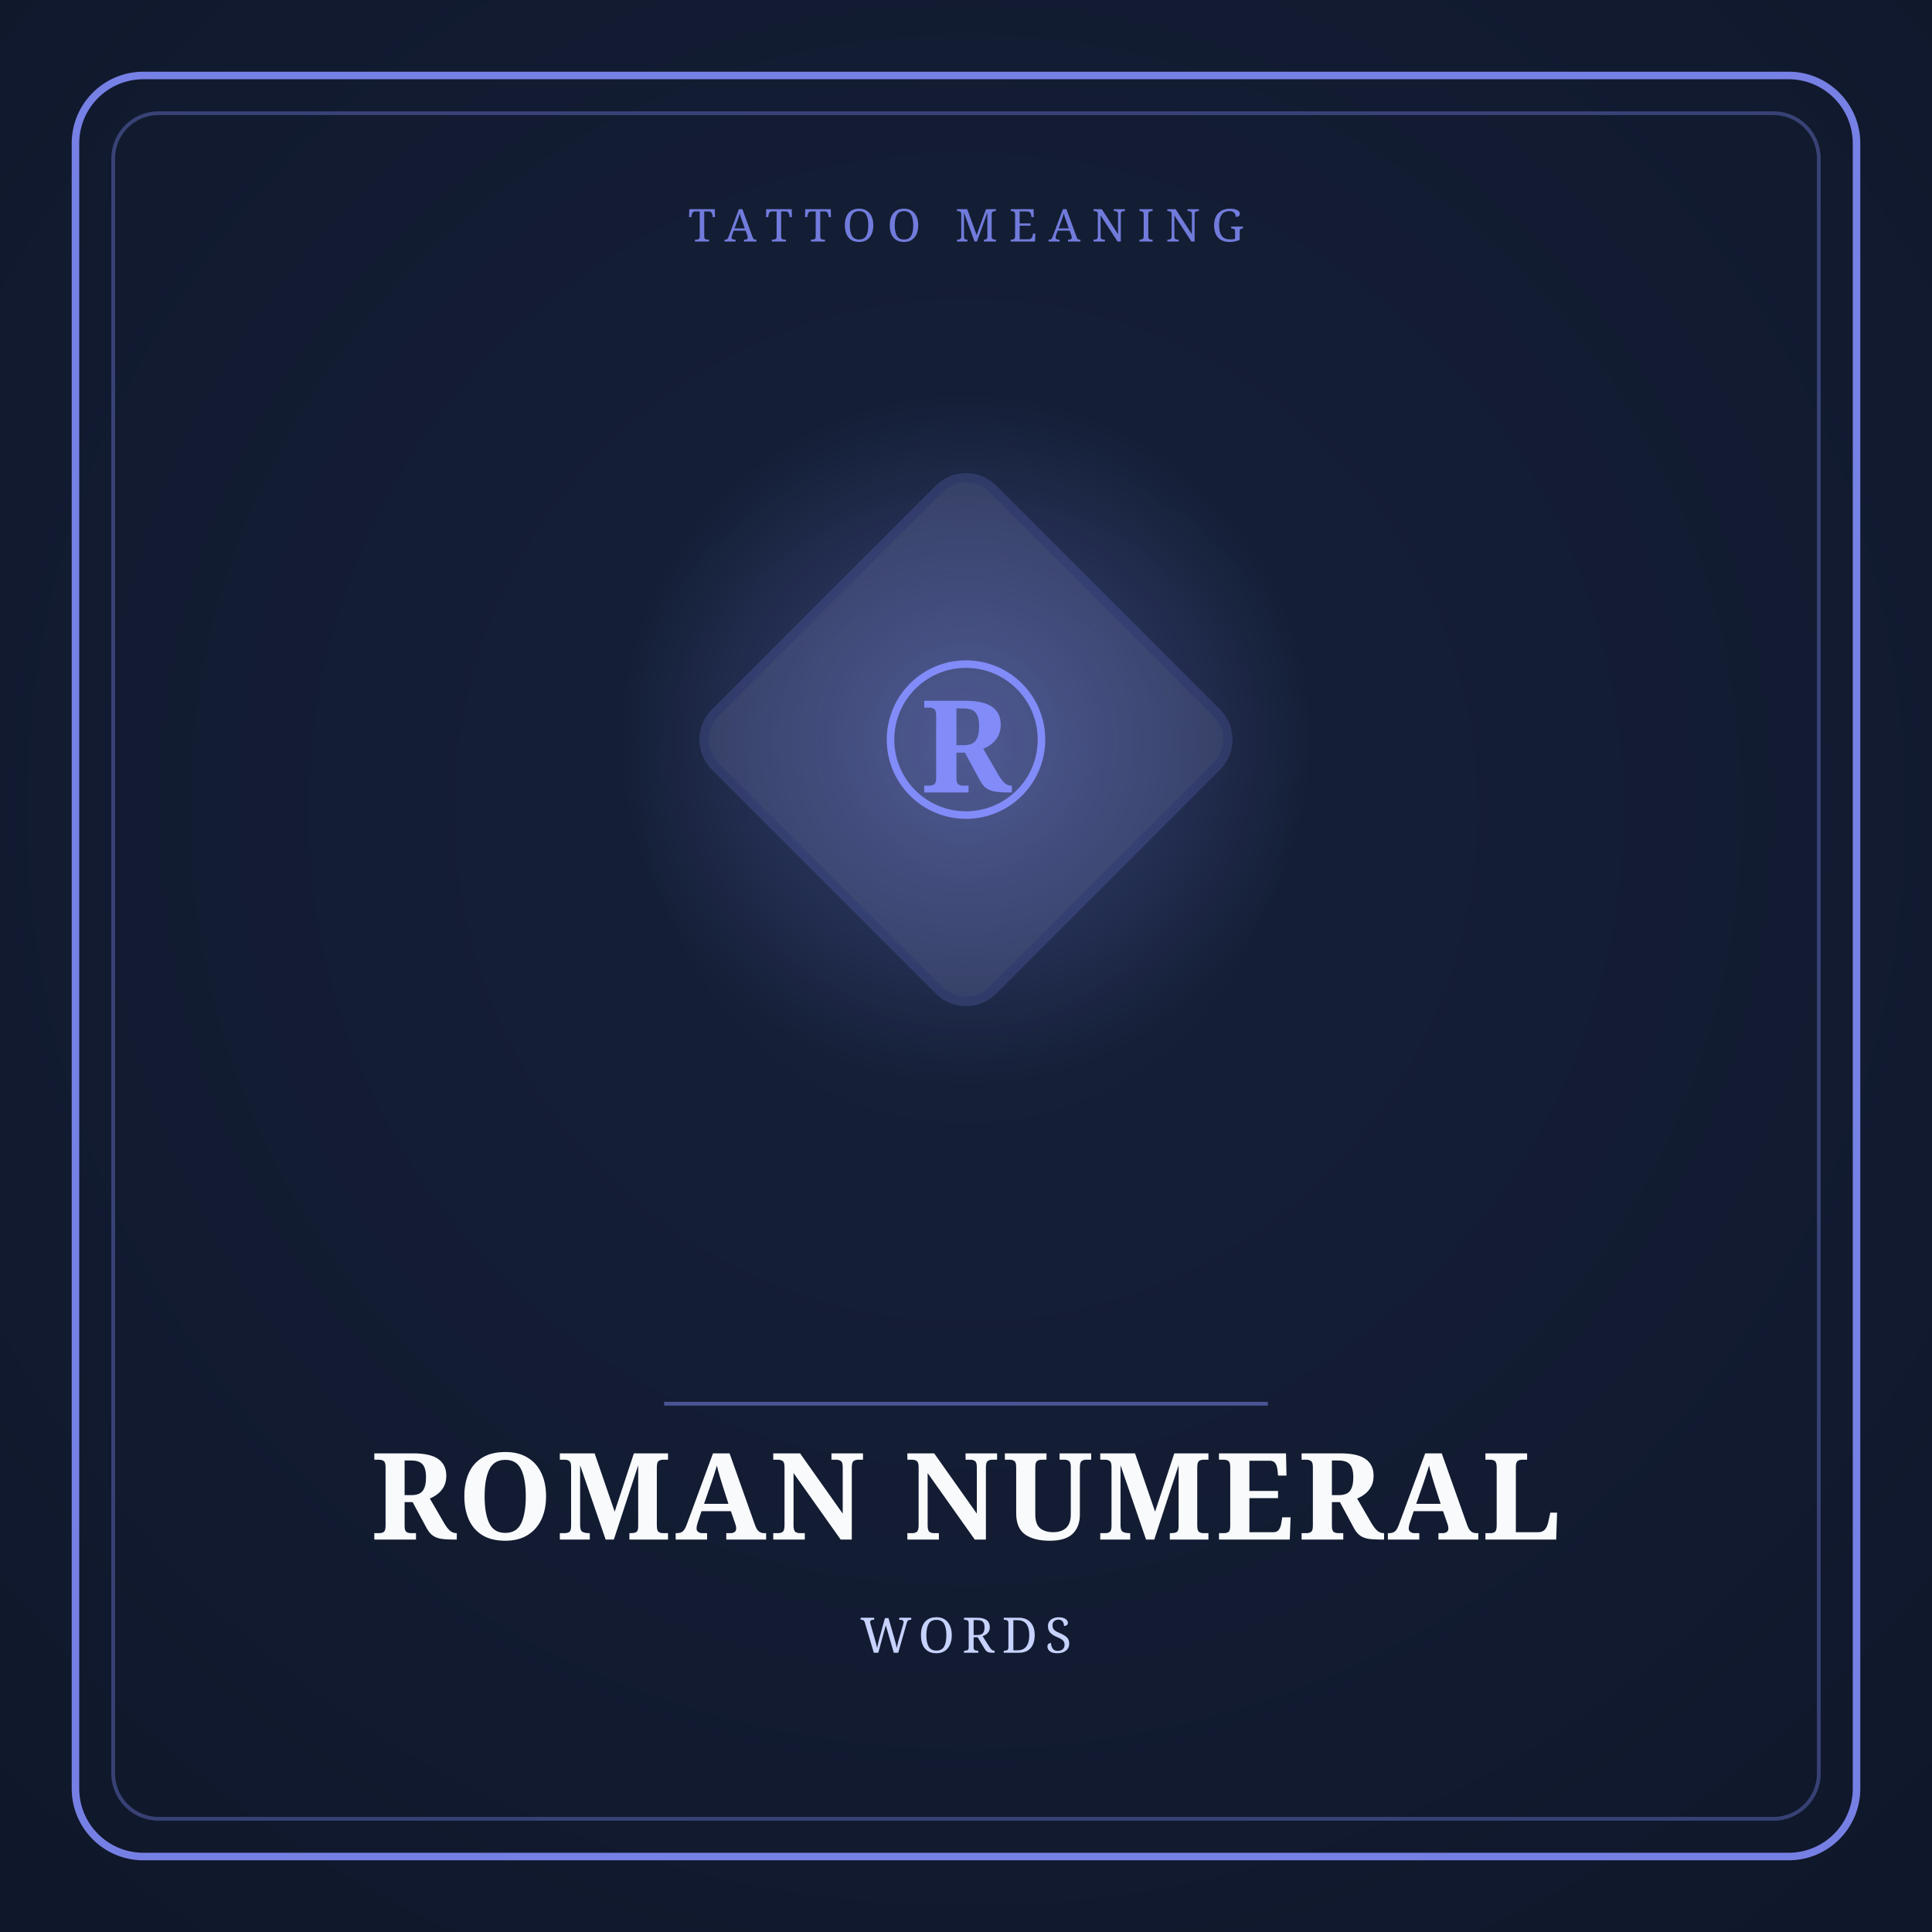
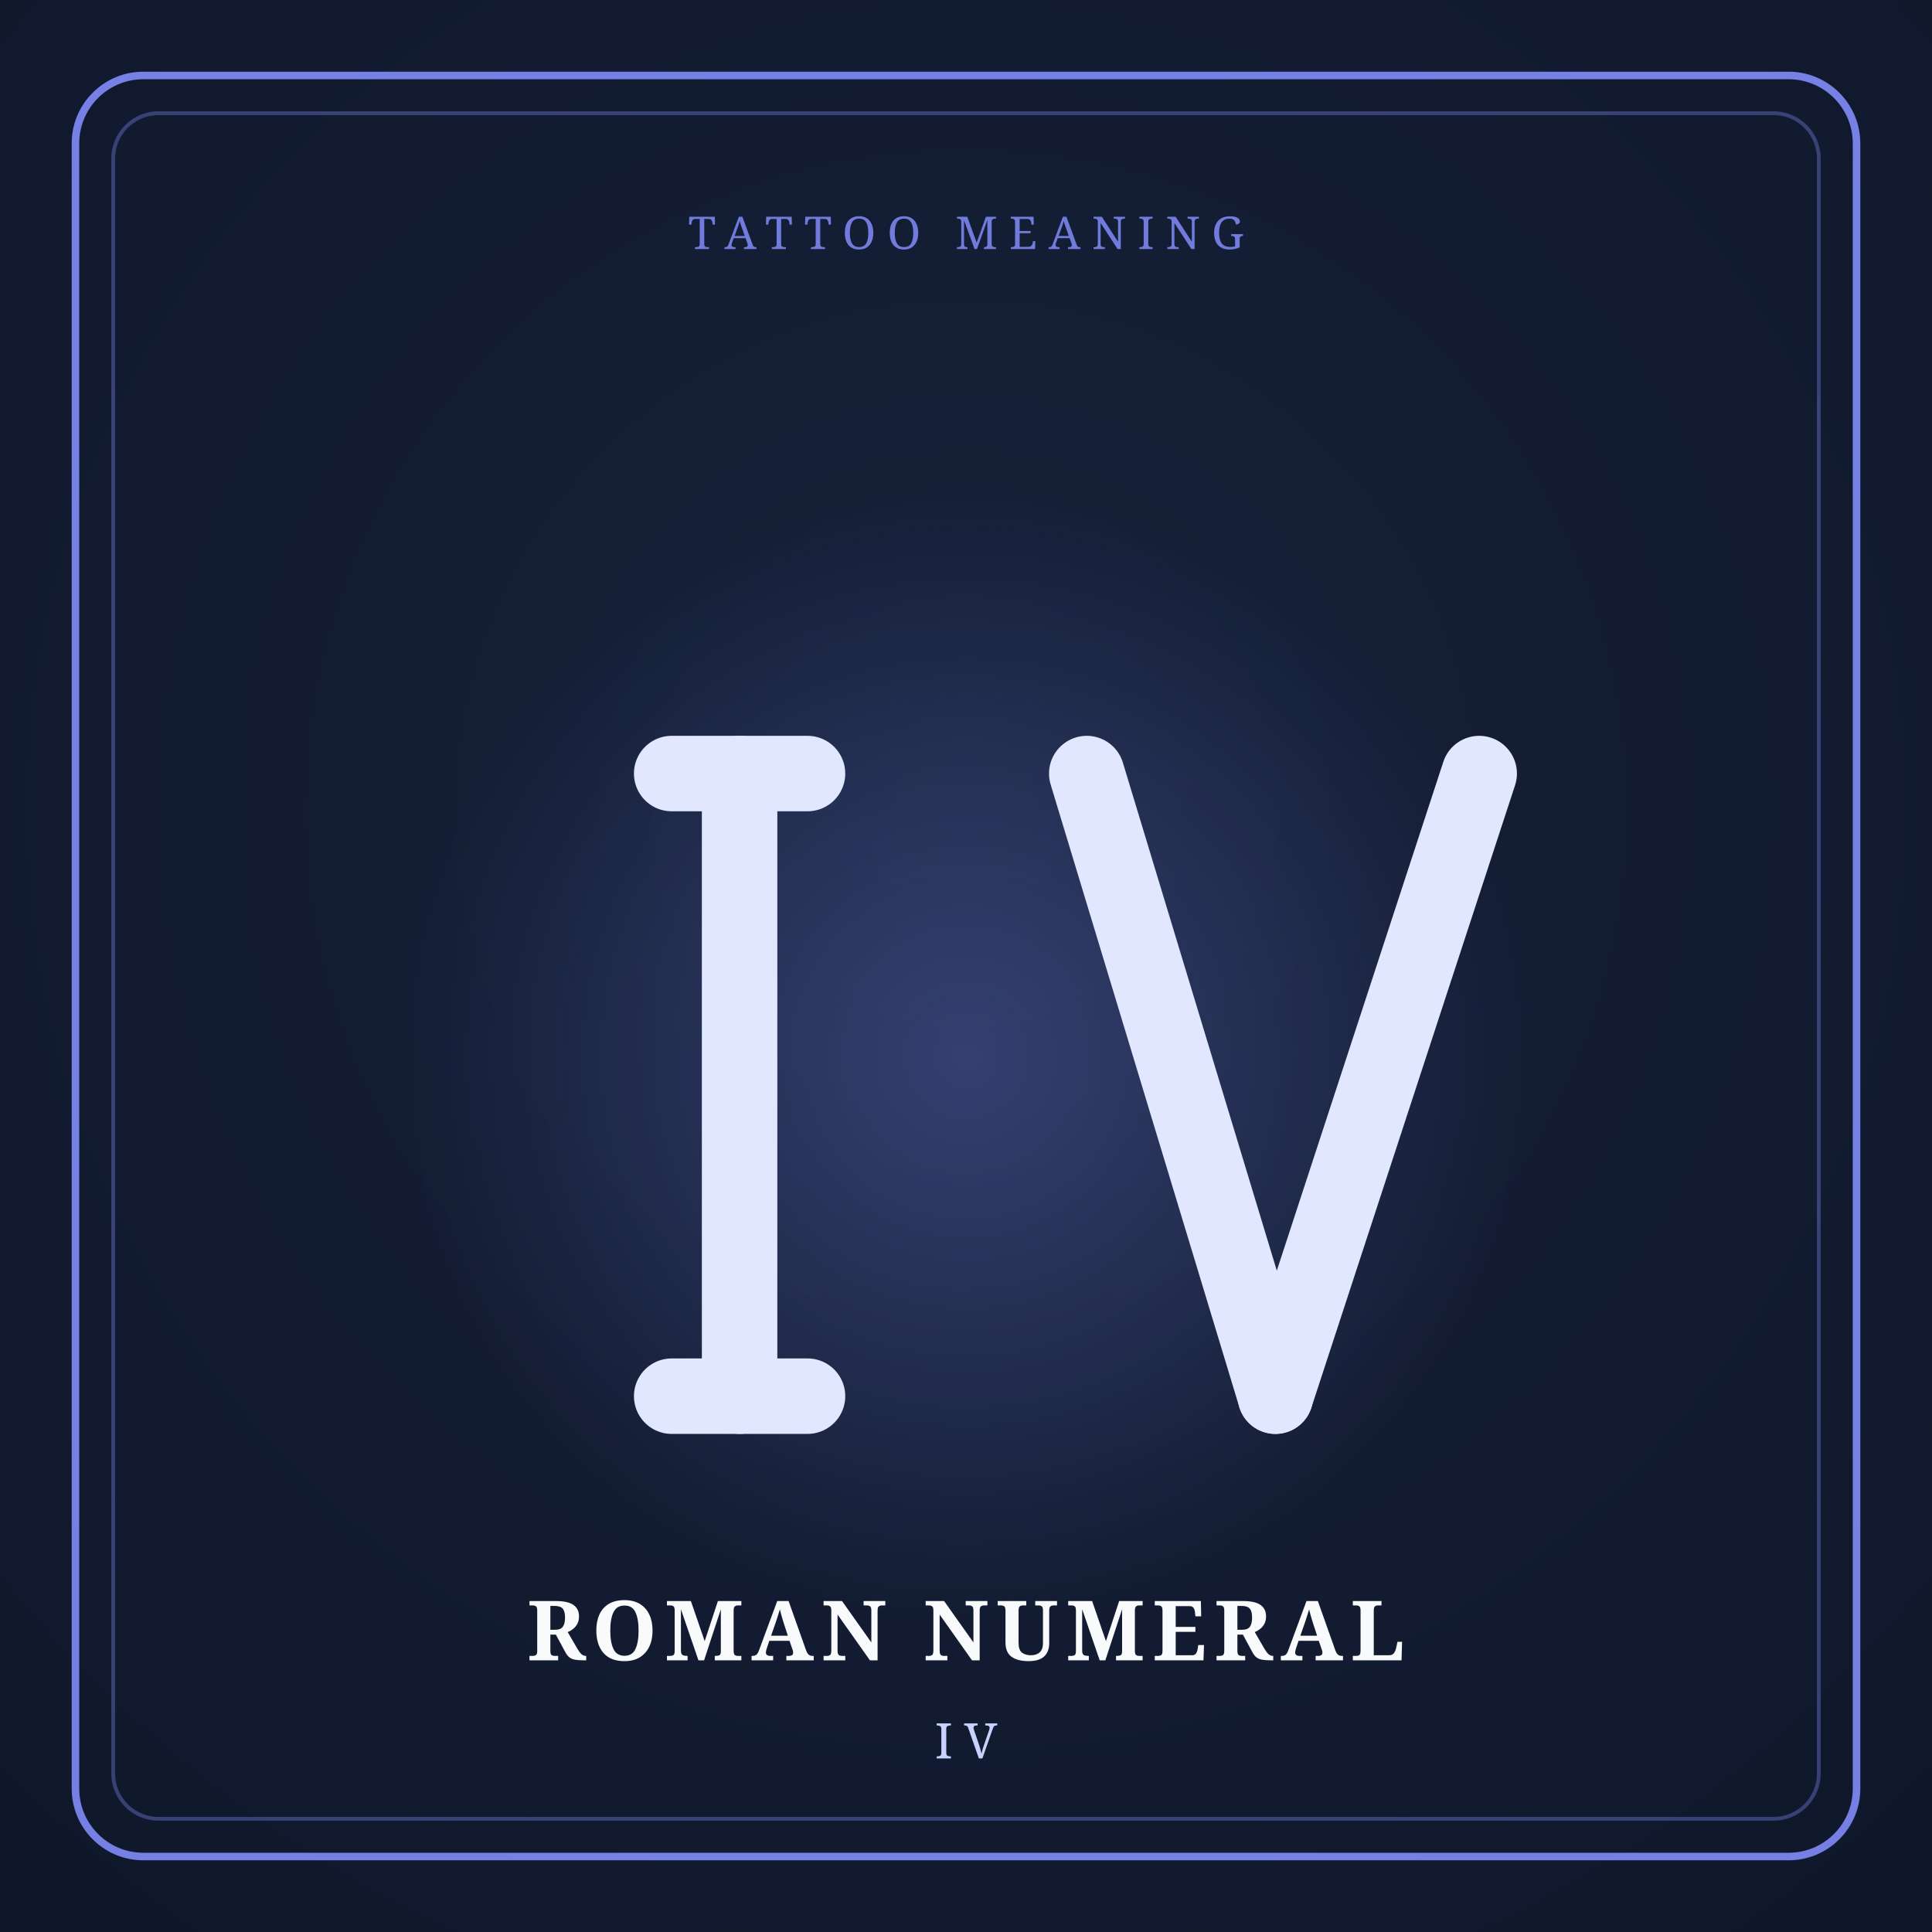
- <svg xmlns="http://www.w3.org/2000/svg" viewBox="0 0 512 512" width="512" height="512" role="img" aria-label="Roman Numeral tattoo design">
+ <svg xmlns="http://www.w3.org/2000/svg" viewBox="0 0 512 512" width="512" height="512" role="img" aria-label="Roman numeral IV tattoo design">
  <defs>
    <radialGradient id="bg" cx="50%" cy="42%" r="75%">
      <stop offset="0%" stop-color="#16213a" />
      <stop offset="100%" stop-color="#0f172a" />
    </radialGradient>
    <radialGradient id="glow" cx="50%" cy="50%" r="50%">
-       <stop offset="0%" stop-color="#818cf8" stop-opacity="0.35" />
+       <stop offset="0%" stop-color="#818cf8" stop-opacity="0.30" />
      <stop offset="100%" stop-color="#818cf8" stop-opacity="0" />
-     </radialGradient>
-     <radialGradient id="sun" cx="50%" cy="50%" r="50%">
-       <stop offset="0%" stop-color="#fde68a" />
-       <stop offset="100%" stop-color="#818cf8" />
    </radialGradient>
  </defs>
  <rect width="512" height="512" fill="url(#bg)" />
  <rect x="20" y="20" width="472" height="472" rx="18" fill="none" stroke="#818cf8" stroke-width="2" opacity="0.9" />
  <rect x="30" y="30" width="452" height="452" rx="12" fill="none" stroke="#818cf8" stroke-width="1" opacity="0.35" />
-   <text x="256" y="64" text-anchor="middle" font-family="Georgia, serif" font-size="12" letter-spacing="3" fill="#818cf8" opacity="0.85">TATTOO MEANING</text>
-   <g>
-     <circle cx="256" cy="196" r="92" fill="url(#glow)" />
-     <rect x="204" y="144" width="104" height="104" rx="10" transform="rotate(45 256 196)" fill="#a5b4fc" opacity="0.18" stroke="#818cf8" stroke-width="2.5" />
-     <circle cx="256" cy="196" r="20" fill="none" stroke="#818cf8" stroke-width="2" />
-     <text x="256" y="210" text-anchor="middle" font-family="Georgia, serif" font-size="34" font-weight="700" fill="#818cf8">R</text>
+   <text x="256" y="66" text-anchor="middle" font-family="Georgia, serif" font-size="12" letter-spacing="3" fill="#818cf8" opacity="0.85">TATTOO MEANING</text>
+   <circle cx="256" cy="280" r="150" fill="url(#glow)" />
+   <g stroke="#e0e7ff" stroke-width="20" stroke-linecap="round" stroke-linejoin="round" fill="none">
+     <line x1="196" y1="205" x2="196" y2="370" />
+     <line x1="178" y1="205" x2="214" y2="205" />
+     <line x1="178" y1="370" x2="214" y2="370" />
+     <line x1="288" y1="205" x2="338" y2="370" />
+     <line x1="392" y1="205" x2="338" y2="370" />
  </g>
-   <line x1="176" y1="372" x2="336" y2="372" stroke="#818cf8" stroke-width="1" opacity="0.5" />
-   <text x="256" y="408" text-anchor="middle" font-family="Georgia, serif" font-size="32" font-weight="700" letter-spacing="1" fill="#f8fafc">ROMAN NUMERAL</text>
-   <text x="256" y="438" text-anchor="middle" font-family="Georgia, serif" font-size="13" letter-spacing="2" fill="#c7d2fe">WORDS</text>
+   <text x="256" y="440" text-anchor="middle" font-family="Georgia, serif" font-size="22" font-weight="700" letter-spacing="2" fill="#f8fafc">ROMAN NUMERAL</text>
+   <text x="256" y="466" text-anchor="middle" font-family="Georgia, serif" font-size="13" letter-spacing="3" fill="#c7d2fe">IV</text>
</svg>
